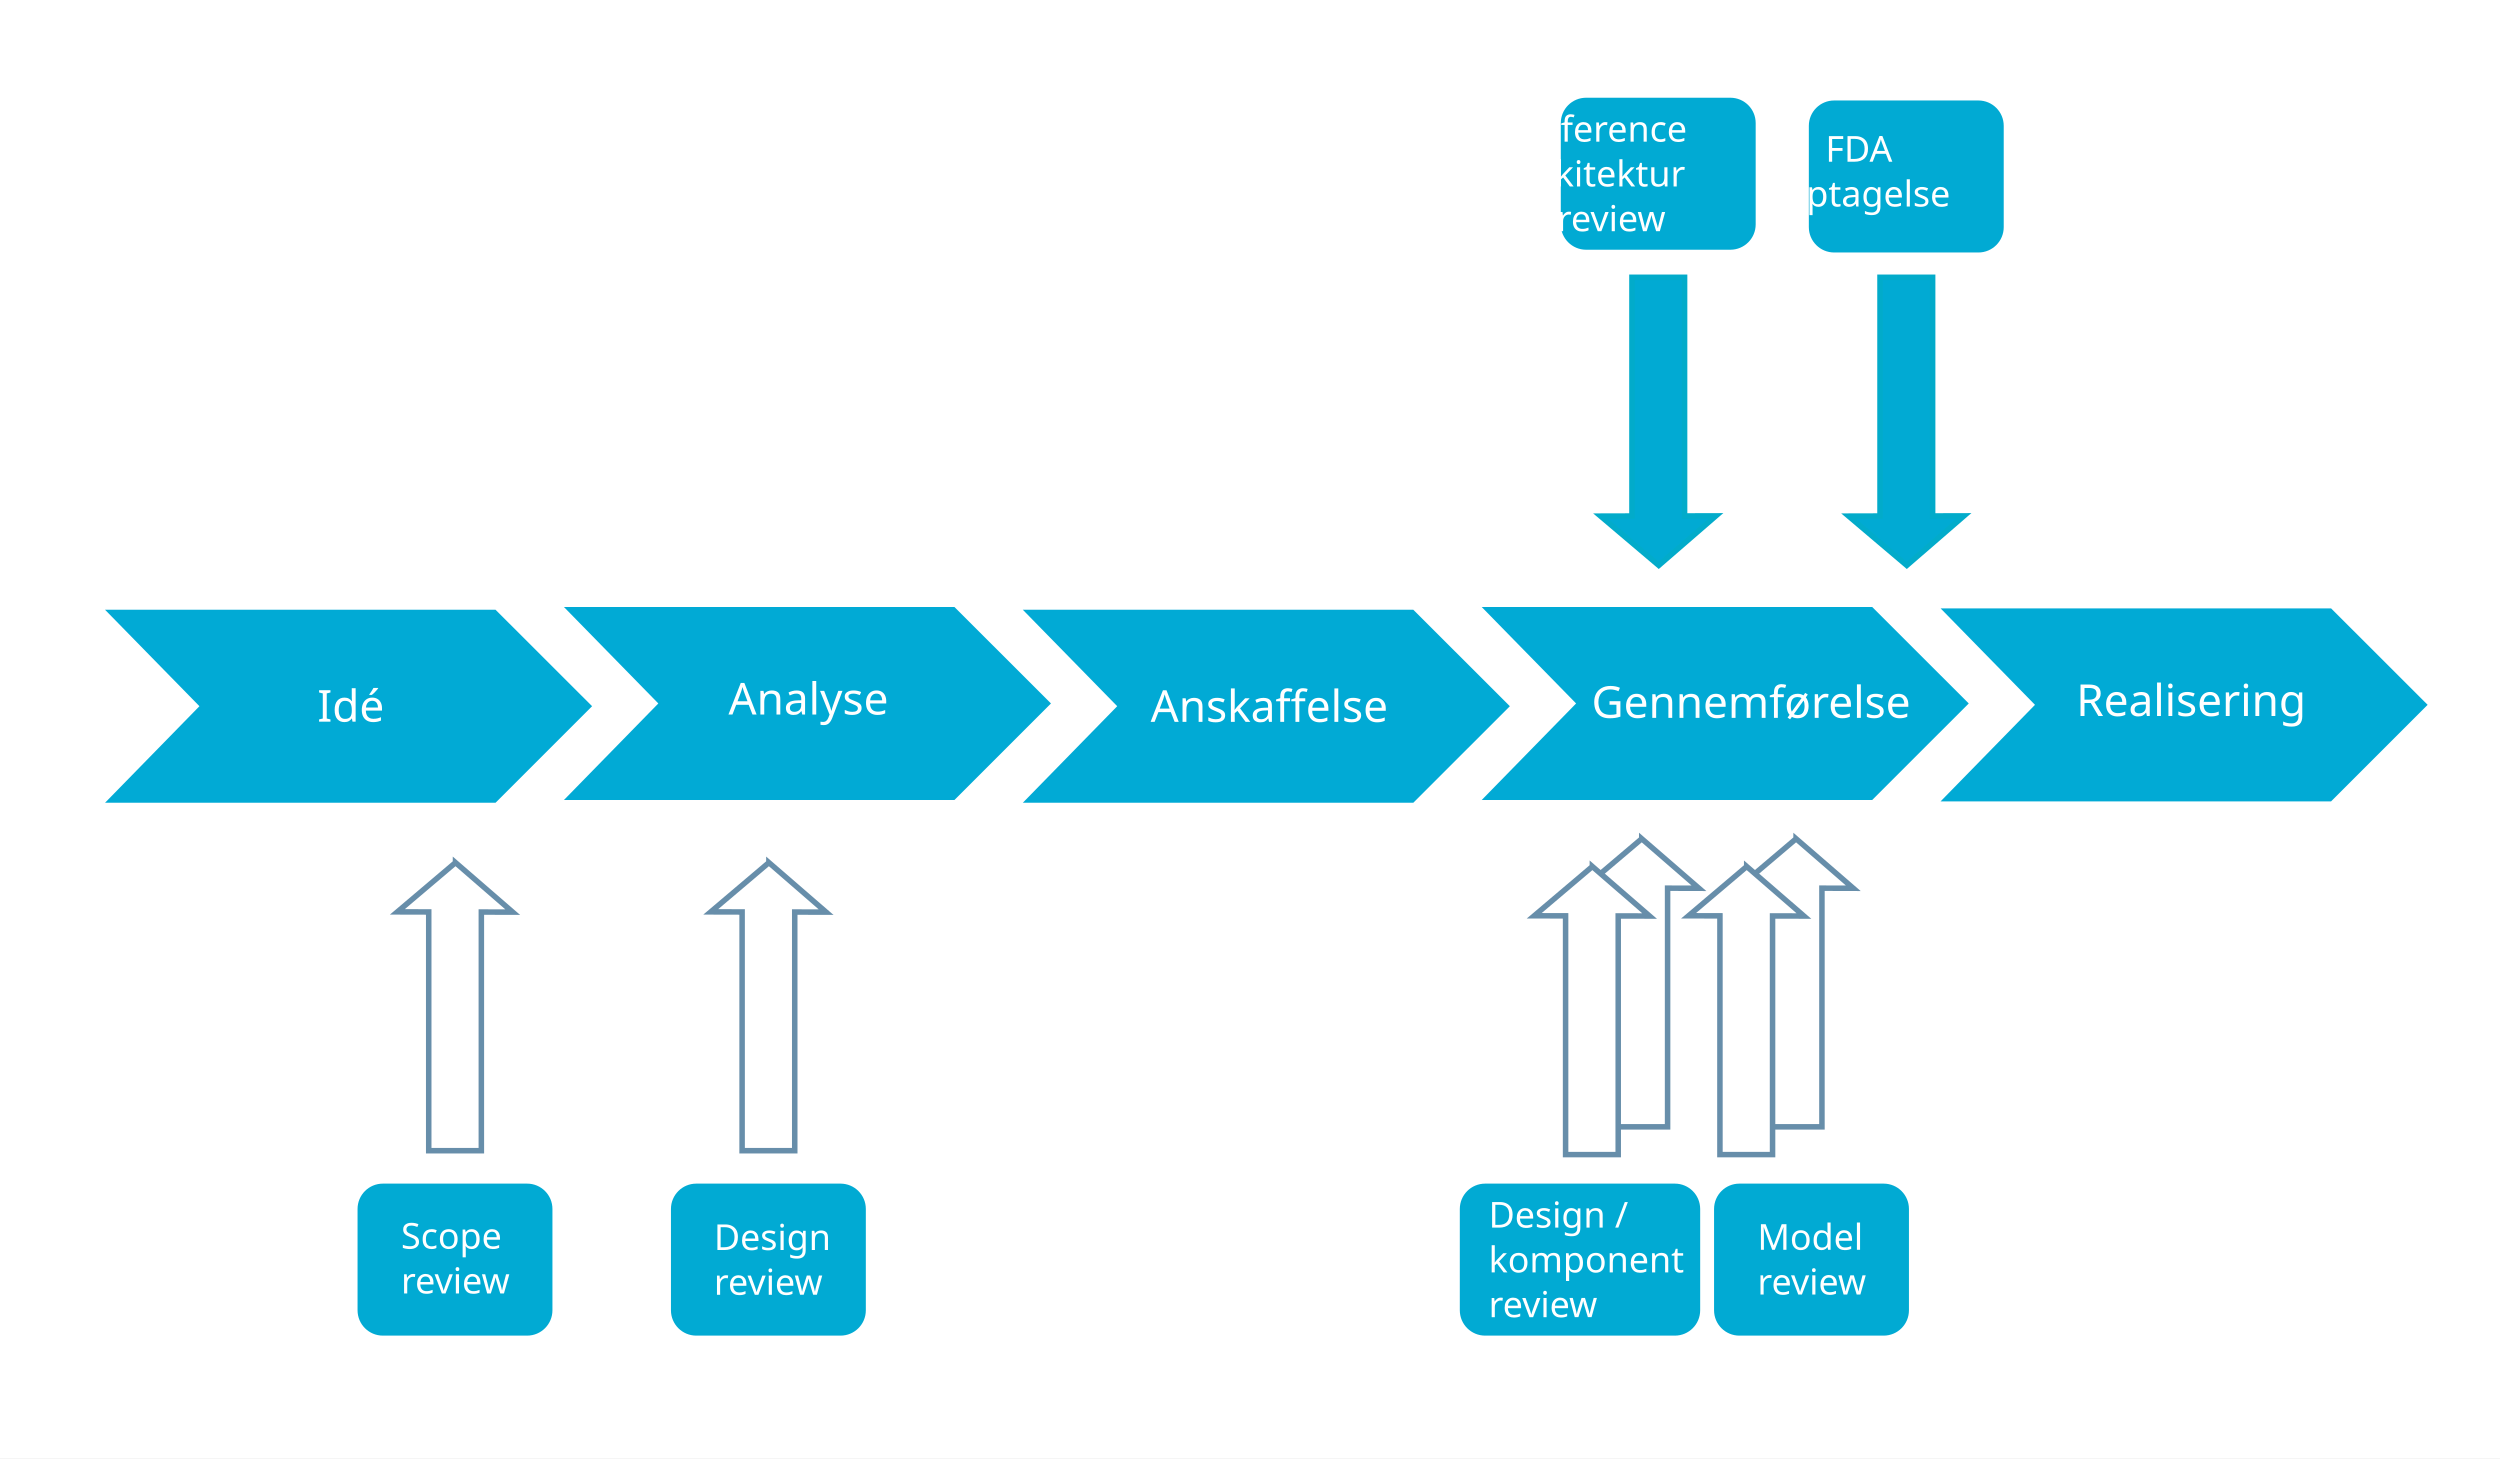
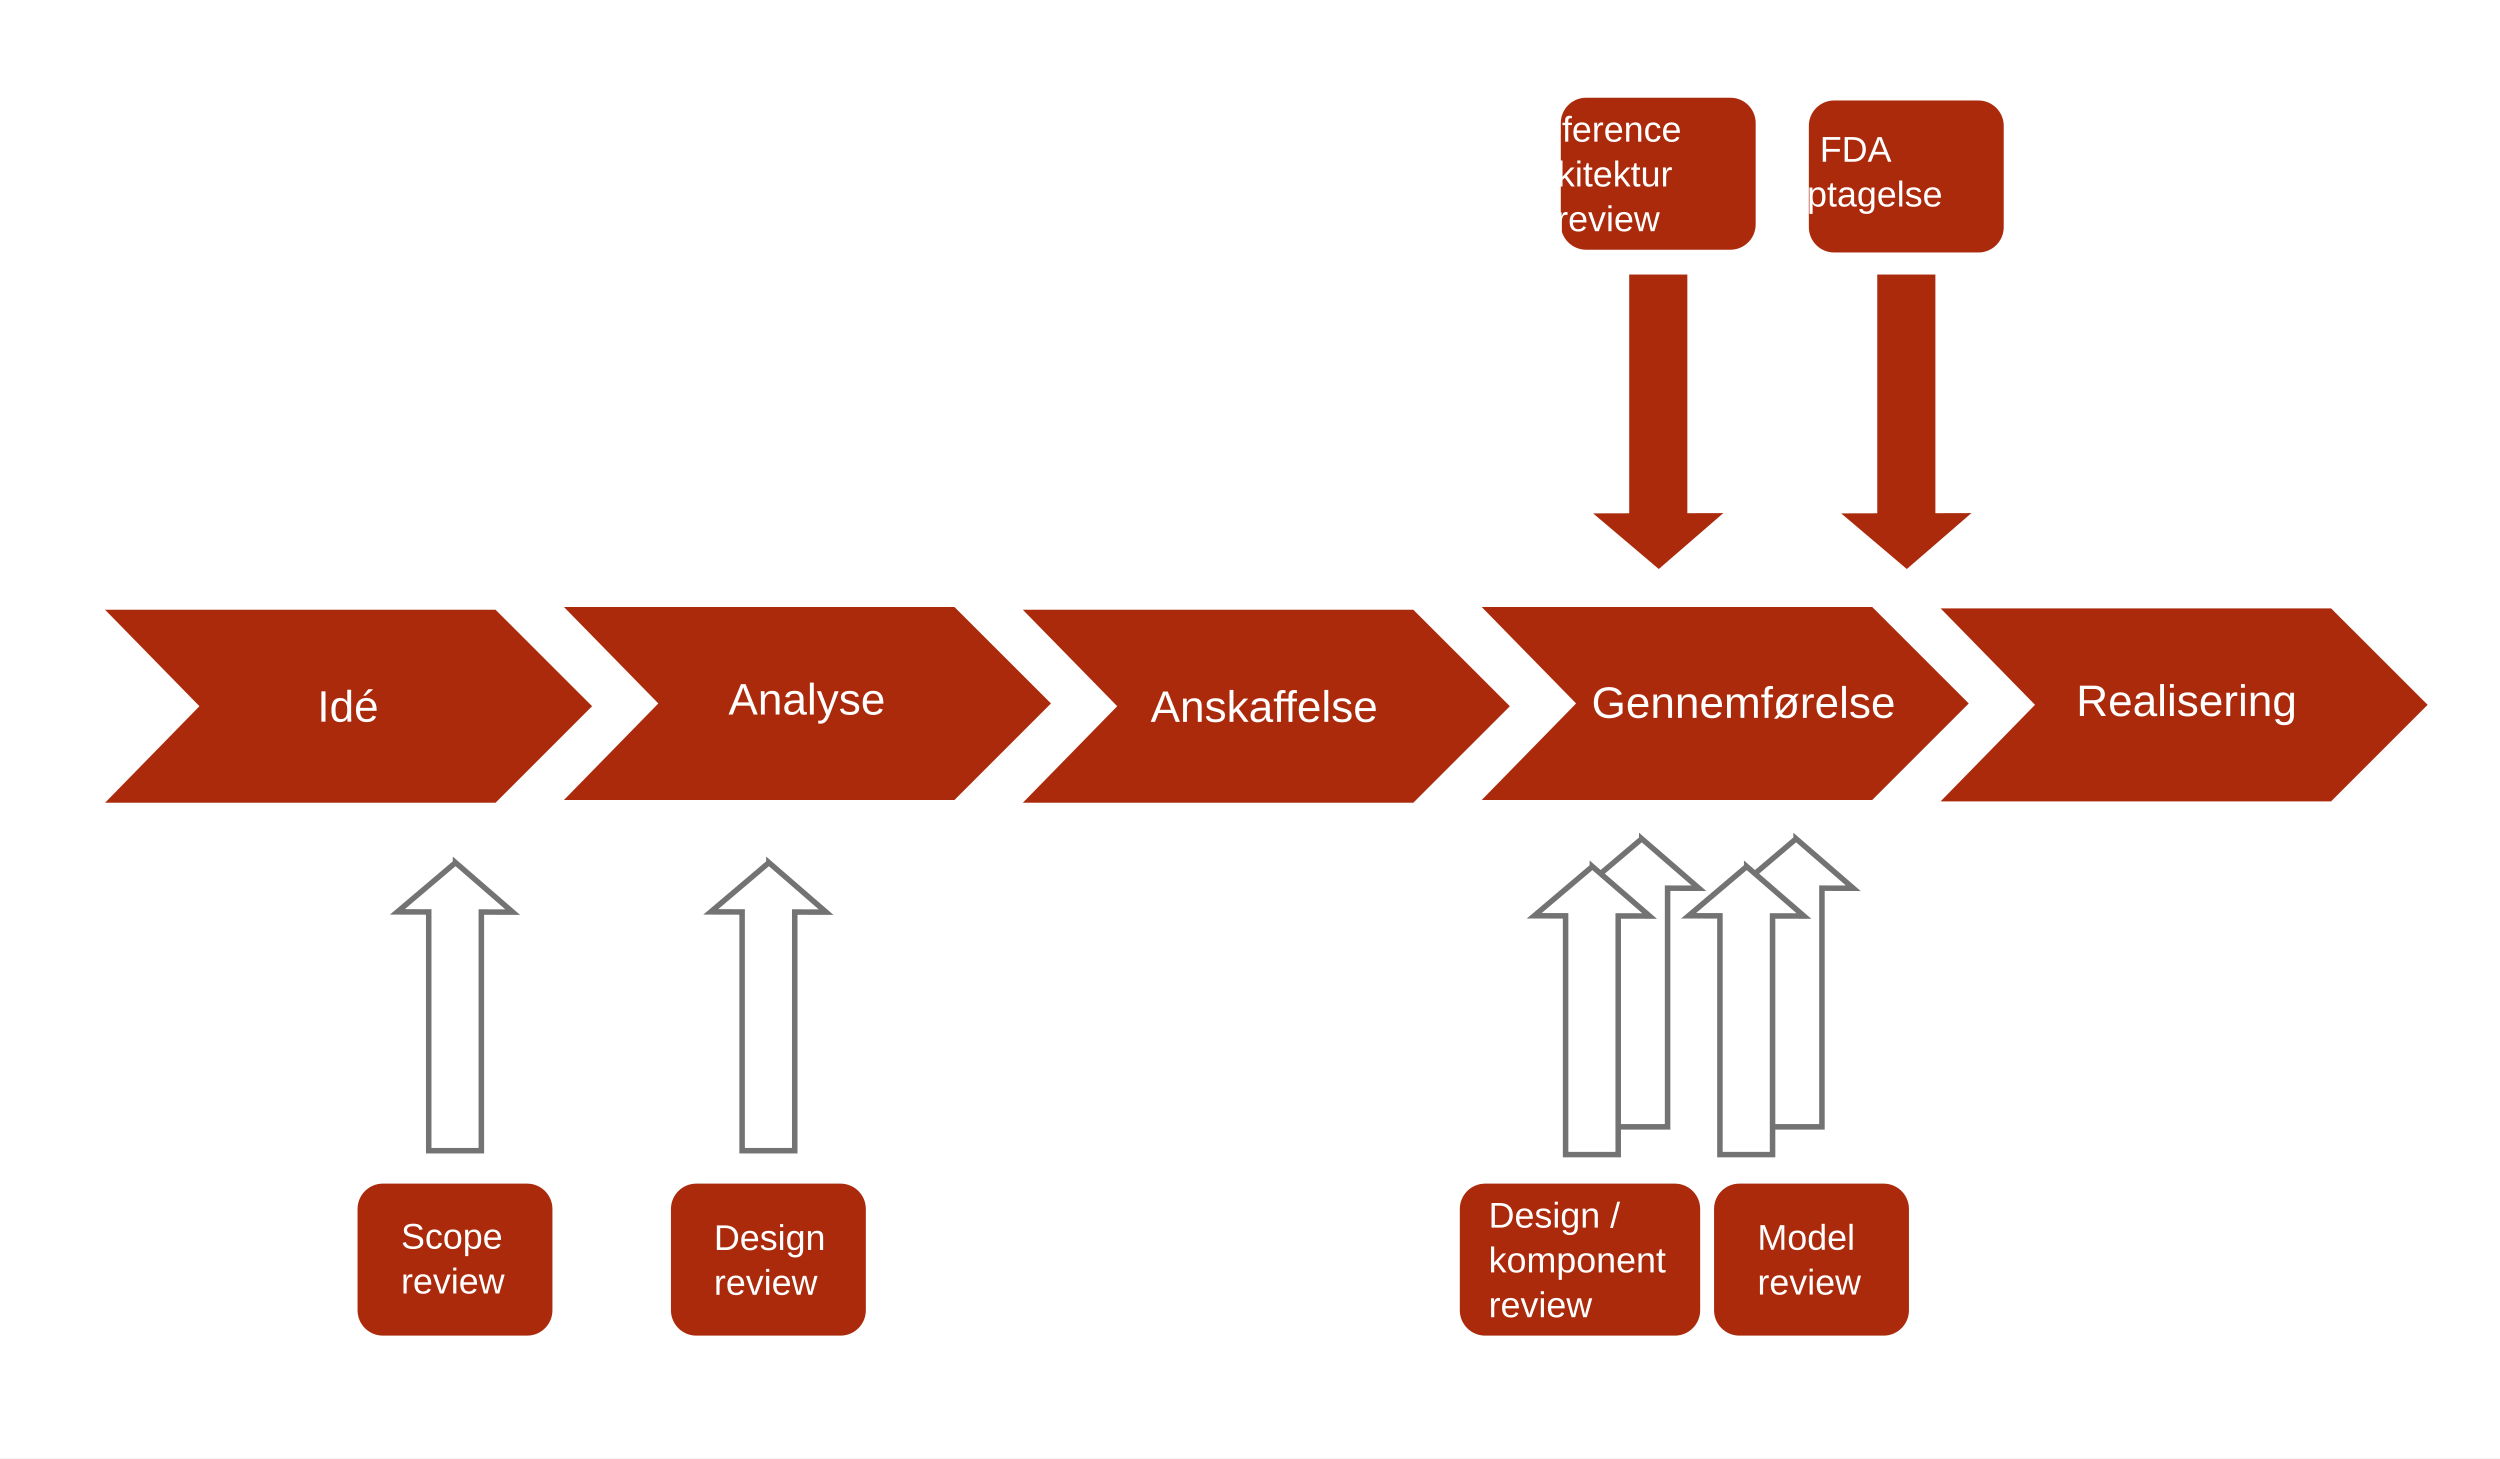
<svg xmlns="http://www.w3.org/2000/svg" width="240mm" height="140mm" id="svg5231" version="1.1">
-   <rect width="100%" height="100%" fill="white" />
+   <rect width="100%" height="100%" fill="#FFFFFF" />
  <defs id="defs5233">
    <marker orient="auto" refY="0" refX="0" id="Arrow2Mend" style="overflow:visible">
      <path id="path4637" style="fill-rule:evenodd;stroke-width:0.625;stroke-linejoin:round" d="M 8.719,4.034 -2.207,0.016 8.719,-4.002 c -1.745,2.372 -1.735,5.617 -6e-7,8.035 z" transform="scale(-0.6,-0.6)" />
    </marker>
  </defs>
  <g id="layer1">
-     <path style="fill:#01aad5;fill-opacity:1;stroke:none" d="m 38.111,221.238 34.25,35 -34.25,35.031 141.687,0 35.031,-35.031 -35.031,-35 -141.687,0 z" id="path5514" />
-     <path id="path5523" d="m 204.611,220.238 34.25,35 -34.25,35.031 141.687,0 35.031,-35.031 -35.031,-35 -141.687,0 z" style="fill:#01aad5;fill-opacity:1;stroke:none" />
-     <path style="fill:#01aad5;fill-opacity:1;stroke:none" d="m 371.111,221.238 34.25,35 -34.25,35.031 141.687,0 35.031,-35.031 -35.031,-35 -141.687,0 z" id="path5525" />
-     <path id="path5527" d="m 537.611,220.238 34.25,35 -34.25,35.031 141.687,0 35.031,-35.031 -35.031,-35 -141.687,0 z" style="fill:#01aad5;fill-opacity:1;stroke:none" />
-     <path style="fill:#01aad5;fill-opacity:1;stroke:none" d="m 704.111,220.738 34.25,35 -34.25,35.031 141.687,0 35.031,-35.031 -35.031,-35 -141.687,0 z" id="path5529" />
-     <text xml:space="preserve" style="line-height:0%;font-family:'Paralucent Medium';-inkscape-font-specification:Sans;letter-spacing:0px;word-spacing:0px;fill:#ffffff;stroke:none" x="115.133" y="261.853" id="text5531">
-       <tspan id="tspan5533" x="115.133" y="261.853" style="font-style:normal;font-variant:normal;font-weight:500;font-stretch:normal;font-size:16px;line-height:1.25;font-family:Paralucent;-inkscape-font-specification:'Paralucent Medium'">Idé</tspan>
+     <path style="fill:#AB2A0C;fill-opacity:1;stroke:none" d="m 38.111,221.238 34.25,35 -34.25,35.031 141.687,0 35.031,-35.031 -35.031,-35 -141.687,0 z" id="path5514" />
+     <path id="path5523" d="m 204.611,220.238 34.25,35 -34.25,35.031 141.687,0 35.031,-35.031 -35.031,-35 -141.687,0 z" style="fill:#AB2A0C;fill-opacity:1;stroke:none" />
+     <path style="fill:#AB2A0C;fill-opacity:1;stroke:none" d="m 371.111,221.238 34.25,35 -34.25,35.031 141.687,0 35.031,-35.031 -35.031,-35 -141.687,0 z" id="path5525" />
+     <path id="path5527" d="m 537.611,220.238 34.25,35 -34.25,35.031 141.687,0 35.031,-35.031 -35.031,-35 -141.687,0 z" style="fill:#AB2A0C;fill-opacity:1;stroke:none" />
+     <path style="fill:#AB2A0C;fill-opacity:1;stroke:none" d="m 704.111,220.738 34.25,35 -34.25,35.031 141.687,0 35.031,-35.031 -35.031,-35 -141.687,0 z" id="path5529" />
+     <text xml:space="preserve" style="line-height:0%;font-family:Arial, Helvetica, sans-serif;-inkscape-font-specification:Sans;letter-spacing:0px;word-spacing:0px;fill:#FFFFFF;stroke:none" x="115.133" y="261.853" id="text5531">
+       <tspan id="tspan5533" x="115.133" y="261.853" style="font-style:normal;font-variant:normal;font-weight:500;font-stretch:normal;font-size:16px;line-height:1.25;font-family:Arial, Helvetica, sans-serif;-inkscape-font-specification:'Paralucent Medium'">Idé</tspan>
    </text>
-     <text id="text5535" y="259.253" x="264.31" style="line-height:0%;font-family:'Paralucent Medium';-inkscape-font-specification:Sans;letter-spacing:0px;word-spacing:0px;fill:#ffffff;stroke:none" xml:space="preserve">
-       <tspan y="259.253" x="264.31" id="tspan5537" style="font-style:normal;font-variant:normal;font-weight:500;font-stretch:normal;font-size:16px;line-height:1.25;font-family:Paralucent;-inkscape-font-specification:'Paralucent Medium'">Analyse</tspan>
+     <text id="text5535" y="259.253" x="264.31" style="line-height:0%;font-family:Arial, Helvetica, sans-serif;-inkscape-font-specification:Sans;letter-spacing:0px;word-spacing:0px;fill:#FFFFFF;stroke:none" xml:space="preserve">
+       <tspan y="259.253" x="264.31" id="tspan5537" style="font-style:normal;font-variant:normal;font-weight:500;font-stretch:normal;font-size:16px;line-height:1.25;font-family:Arial, Helvetica, sans-serif;-inkscape-font-specification:'Paralucent Medium'">Analyse</tspan>
    </text>
-     <text xml:space="preserve" style="line-height:0%;font-family:'Paralucent Medium';-inkscape-font-specification:Sans;letter-spacing:0px;word-spacing:0px;fill:#ffffff;stroke:none" x="417.481" y="261.928" id="text5539">
-       <tspan id="tspan5541" x="417.481" y="261.928" style="font-style:normal;font-variant:normal;font-weight:500;font-stretch:normal;font-size:16px;line-height:1.25;font-family:Paralucent;-inkscape-font-specification:'Paralucent Medium'">Anskaffelse</tspan>
+     <text xml:space="preserve" style="line-height:0%;font-family:Arial, Helvetica, sans-serif;-inkscape-font-specification:Sans;letter-spacing:0px;word-spacing:0px;fill:#FFFFFF;stroke:none" x="417.481" y="261.928" id="text5539">
+       <tspan id="tspan5541" x="417.481" y="261.928" style="font-style:normal;font-variant:normal;font-weight:500;font-stretch:normal;font-size:16px;line-height:1.25;font-family:Arial, Helvetica, sans-serif;-inkscape-font-specification:'Paralucent Medium'">Anskaffelse</tspan>
    </text>
-     <text id="text5543" y="260.459" x="577.472" style="line-height:0%;font-family:'Paralucent Medium';-inkscape-font-specification:Sans;letter-spacing:0px;word-spacing:0px;fill:#ffffff;stroke:none" xml:space="preserve">
-       <tspan y="260.459" x="577.472" id="tspan5545" style="font-style:normal;font-variant:normal;font-weight:500;font-stretch:normal;font-size:16px;line-height:1.25;font-family:Paralucent;-inkscape-font-specification:'Paralucent Medium'">Gennemførelse</tspan>
+     <text id="text5543" y="260.459" x="577.472" style="line-height:0%;font-family:Arial, Helvetica, sans-serif;-inkscape-font-specification:Sans;letter-spacing:0px;word-spacing:0px;fill:#FFFFFF;stroke:none" xml:space="preserve">
+       <tspan y="260.459" x="577.472" id="tspan5545" style="font-style:normal;font-variant:normal;font-weight:500;font-stretch:normal;font-size:16px;line-height:1.25;font-family:Arial, Helvetica, sans-serif;-inkscape-font-specification:'Paralucent Medium'">Gennemførelse</tspan>
    </text>
-     <text xml:space="preserve" style="line-height:0%;font-family:'Paralucent Medium';-inkscape-font-specification:Sans;letter-spacing:0px;word-spacing:0px;fill:#ffffff;stroke:none" x="753.34" y="259.8" id="text5547">
-       <tspan style="font-style:normal;font-variant:normal;font-weight:500;font-stretch:normal;font-size:16px;line-height:1.25;font-family:Paralucent;-inkscape-font-specification:'Paralucent Medium'" id="tspan5549" x="753.34" y="259.8">Realisering</tspan>
+     <text xml:space="preserve" style="line-height:0%;font-family:Arial, Helvetica, sans-serif;-inkscape-font-specification:Sans;letter-spacing:0px;word-spacing:0px;fill:#FFFFFF;stroke:none" x="753.34" y="259.8" id="text5547">
+       <tspan style="font-style:normal;font-variant:normal;font-weight:500;font-stretch:normal;font-size:16px;line-height:1.25;font-family:Arial, Helvetica, sans-serif;-inkscape-font-specification:'Paralucent Medium'" id="tspan5549" x="753.34" y="259.8">Realisering</tspan>
    </text>
-     <path style="fill:#ffffff;stroke:#678eaa;stroke-width:2;stroke-linecap:square;stroke-linejoin:miter;stroke-miterlimit:4;stroke-opacity:1;stroke-dasharray:none;stroke-dashoffset:0" d="m 595.685,304.325 -21.094,17.875 11.375,0.031 0,86.625 19.094,0 0,-86.594 11.375,0.031 -20.75,-17.969 z" id="path5551" />
-     <path id="path5553" d="m 577.769,314.397 -21.094,17.875 11.375,0.031 0,86.625 19.094,0 0,-86.594 11.375,0.031 -20.75,-17.969 z" style="fill:#ffffff;stroke:#678eaa;stroke-width:2;stroke-linecap:square;stroke-linejoin:miter;stroke-miterlimit:4;stroke-opacity:1;stroke-dasharray:none;stroke-dashoffset:0" />
-     <path id="path5555" d="m 651.685,304.325 -21.094,17.875 11.375,0.031 0,86.625 19.094,0 0,-86.594 11.375,0.031 -20.75,-17.969 z" style="fill:#ffffff;stroke:#678eaa;stroke-width:2;stroke-linecap:square;stroke-linejoin:miter;stroke-miterlimit:4;stroke-opacity:1;stroke-dasharray:none;stroke-dashoffset:0" />
-     <path style="fill:#ffffff;stroke:#678eaa;stroke-width:2;stroke-linecap:square;stroke-linejoin:miter;stroke-miterlimit:4;stroke-opacity:1;stroke-dasharray:none;stroke-dashoffset:0" d="m 633.769,314.397 -21.094,17.875 11.375,0.031 0,86.625 19.094,0 0,-86.594 11.375,0.031 -20.75,-17.969 z" id="path5557" />
-     <path id="path5559" d="m 165.274,312.982 -21.094,17.875 11.375,0.031 0,86.625 19.094,0 0,-86.594 11.375,0.031 -20.75,-17.969 z" style="fill:#ffffff;stroke:#678eaa;stroke-width:2;stroke-linecap:square;stroke-linejoin:miter;stroke-miterlimit:4;stroke-opacity:1;stroke-dasharray:none;stroke-dashoffset:0" />
-     <path style="fill:#ffffff;stroke:#678eaa;stroke-width:2;stroke-linecap:square;stroke-linejoin:miter;stroke-miterlimit:4;stroke-opacity:1;stroke-dasharray:none;stroke-dashoffset:0" d="m 278.984,312.982 -21.094,17.875 11.375,0.031 0,86.625 19.094,0 0,-86.594 11.375,0.031 -20.75,-17.969 z" id="path5561" />
-     <path id="path5565" d="m 601.85,205.143 -21.094,-17.875 11.375,-0.031 0,-86.625 19.094,0 0,86.594 11.375,-0.031 -20.75,17.969 z" style="fill:#01aad3;fill-opacity:1;stroke:#02abca;stroke-width:2;stroke-linecap:square;stroke-linejoin:miter;stroke-miterlimit:4;stroke-opacity:1;stroke-dasharray:none;stroke-dashoffset:0" />
-     <path style="fill:#01aad3;fill-opacity:1;stroke:#02abca;stroke-width:2;stroke-linecap:square;stroke-linejoin:miter;stroke-miterlimit:4;stroke-opacity:1;stroke-dasharray:none;stroke-dashoffset:0" d="m 691.85,205.143 -21.094,-17.875 11.375,-0.031 0,-86.625 19.094,0 0,86.594 11.375,-0.031 -20.75,17.969 z" id="path5567" />
+     <path style="fill:#FFFFFF;stroke:#737373;stroke-width:2;stroke-linecap:square;stroke-linejoin:miter;stroke-miterlimit:4;stroke-opacity:1;stroke-dasharray:none;stroke-dashoffset:0" d="m 595.685,304.325 -21.094,17.875 11.375,0.031 0,86.625 19.094,0 0,-86.594 11.375,0.031 -20.75,-17.969 z" id="path5551" />
+     <path id="path5553" d="m 577.769,314.397 -21.094,17.875 11.375,0.031 0,86.625 19.094,0 0,-86.594 11.375,0.031 -20.75,-17.969 z" style="fill:#FFFFFF;stroke:#737373;stroke-width:2;stroke-linecap:square;stroke-linejoin:miter;stroke-miterlimit:4;stroke-opacity:1;stroke-dasharray:none;stroke-dashoffset:0" />
+     <path id="path5555" d="m 651.685,304.325 -21.094,17.875 11.375,0.031 0,86.625 19.094,0 0,-86.594 11.375,0.031 -20.75,-17.969 z" style="fill:#FFFFFF;stroke:#737373;stroke-width:2;stroke-linecap:square;stroke-linejoin:miter;stroke-miterlimit:4;stroke-opacity:1;stroke-dasharray:none;stroke-dashoffset:0" />
+     <path style="fill:#FFFFFF;stroke:#737373;stroke-width:2;stroke-linecap:square;stroke-linejoin:miter;stroke-miterlimit:4;stroke-opacity:1;stroke-dasharray:none;stroke-dashoffset:0" d="m 633.769,314.397 -21.094,17.875 11.375,0.031 0,86.625 19.094,0 0,-86.594 11.375,0.031 -20.75,-17.969 z" id="path5557" />
+     <path id="path5559" d="m 165.274,312.982 -21.094,17.875 11.375,0.031 0,86.625 19.094,0 0,-86.594 11.375,0.031 -20.75,-17.969 z" style="fill:#FFFFFF;stroke:#737373;stroke-width:2;stroke-linecap:square;stroke-linejoin:miter;stroke-miterlimit:4;stroke-opacity:1;stroke-dasharray:none;stroke-dashoffset:0" />
+     <path style="fill:#FFFFFF;stroke:#737373;stroke-width:2;stroke-linecap:square;stroke-linejoin:miter;stroke-miterlimit:4;stroke-opacity:1;stroke-dasharray:none;stroke-dashoffset:0" d="m 278.984,312.982 -21.094,17.875 11.375,0.031 0,86.625 19.094,0 0,-86.594 11.375,0.031 -20.75,-17.969 z" id="path5561" />
+     <path id="path5565" d="m 601.85,205.143 -21.094,-17.875 11.375,-0.031 0,-86.625 19.094,0 0,86.594 11.375,-0.031 -20.75,17.969 z" style="fill:#AB2A0C;fill-opacity:1;stroke:#AB2A0C;stroke-width:2;stroke-linecap:square;stroke-linejoin:miter;stroke-miterlimit:4;stroke-opacity:1;stroke-dasharray:none;stroke-dashoffset:0" />
+     <path style="fill:#AB2A0C;fill-opacity:1;stroke:#AB2A0C;stroke-width:2;stroke-linecap:square;stroke-linejoin:miter;stroke-miterlimit:4;stroke-opacity:1;stroke-dasharray:none;stroke-dashoffset:0" d="m 691.85,205.143 -21.094,-17.875 11.375,-0.031 0,-86.625 19.094,0 0,86.594 11.375,-0.031 -20.75,17.969 z" id="path5567" />
    <g id="g5579" transform="translate(-1079.42,-103.9187)">
-       <rect ry="9.192" y="533.377" x="1209.153" height="55.154" width="70.711" id="rect5569" style="fill:#01aad3;fill-opacity:1;stroke:none" />
-       <text id="text5573" y="556.99" x="1224.924" style="line-height:0%;font-family:'Paralucent Medium';-inkscape-font-specification:Sans;letter-spacing:0px;word-spacing:0px;fill:none;stroke:#000000;stroke-width:1px;stroke-linecap:butt;stroke-linejoin:miter;stroke-opacity:1" xml:space="preserve">
-         <tspan style="font-style:normal;font-variant:normal;font-weight:500;font-stretch:normal;font-size:13px;line-height:1.25;font-family:Paralucent;-inkscape-font-specification:'Paralucent Medium';fill:#ffffff;stroke:none" y="556.99" x="1224.924" id="tspan5575">Scope</tspan>
-         <tspan style="font-style:normal;font-variant:normal;font-weight:500;font-stretch:normal;font-size:13px;line-height:1.25;font-family:Paralucent;-inkscape-font-specification:'Paralucent Medium';fill:#ffffff;stroke:none" id="tspan5577" y="573.24" x="1224.924">review</tspan>
+       <rect ry="9.192" y="533.377" x="1209.153" height="55.154" width="70.711" id="rect5569" style="fill:#AB2A0C;fill-opacity:1;stroke:none" />
+       <text id="text5573" y="556.99" x="1224.924" style="line-height:0%;font-family:Arial, Helvetica, sans-serif;-inkscape-font-specification:Sans;letter-spacing:0px;word-spacing:0px;fill:none;stroke:#212121;stroke-width:1px;stroke-linecap:butt;stroke-linejoin:miter;stroke-opacity:1" xml:space="preserve">
+         <tspan style="font-style:normal;font-variant:normal;font-weight:500;font-stretch:normal;font-size:13px;line-height:1.25;font-family:Arial, Helvetica, sans-serif;-inkscape-font-specification:'Paralucent Medium';fill:#FFFFFF;stroke:none" y="556.99" x="1224.924" id="tspan5575">Scope</tspan>
+         <tspan style="font-style:normal;font-variant:normal;font-weight:500;font-stretch:normal;font-size:13px;line-height:1.25;font-family:Arial, Helvetica, sans-serif;-inkscape-font-specification:'Paralucent Medium';fill:#FFFFFF;stroke:none" id="tspan5577" y="573.24" x="1224.924">review</tspan>
      </text>
    </g>
    <g id="g5585" transform="translate(-965.7094,-103.9187)">
      <g id="g1">
-         <rect style="fill:#01aad3;fill-opacity:1;stroke:none" id="rect5587" width="70.711" height="55.154" x="1209.153" y="533.377" ry="9.192" />
-         <text xml:space="preserve" style="line-height:0%;font-family:'Paralucent Medium';-inkscape-font-specification:Sans;letter-spacing:0px;word-spacing:0px;fill:none;stroke:#000000;stroke-width:1px;stroke-linecap:butt;stroke-linejoin:miter;stroke-opacity:1" x="1224.747" y="557.469" id="text5589">
-           <tspan id="tspan5591" x="1224.747" y="557.469" style="font-style:normal;font-variant:normal;font-weight:500;font-stretch:normal;font-size:13px;line-height:1.25;font-family:Paralucent;-inkscape-font-specification:'Paralucent Medium';fill:#ffffff;stroke:none">Design</tspan>
-           <tspan x="1224.747" y="573.719" id="tspan5593" style="font-style:normal;font-variant:normal;font-weight:500;font-stretch:normal;font-size:13px;line-height:1.25;font-family:Paralucent;-inkscape-font-specification:'Paralucent Medium';fill:#ffffff;stroke:none">review</tspan>
+         <rect style="fill:#AB2A0C;fill-opacity:1;stroke:none" id="rect5587" width="70.711" height="55.154" x="1209.153" y="533.377" ry="9.192" />
+         <text xml:space="preserve" style="line-height:0%;font-family:Arial, Helvetica, sans-serif;-inkscape-font-specification:Sans;letter-spacing:0px;word-spacing:0px;fill:none;stroke:#212121;stroke-width:1px;stroke-linecap:butt;stroke-linejoin:miter;stroke-opacity:1" x="1224.747" y="557.469" id="text5589">
+           <tspan id="tspan5591" x="1224.747" y="557.469" style="font-style:normal;font-variant:normal;font-weight:500;font-stretch:normal;font-size:13px;line-height:1.25;font-family:Arial, Helvetica, sans-serif;-inkscape-font-specification:'Paralucent Medium';fill:#FFFFFF;stroke:none">Design</tspan>
+           <tspan x="1224.747" y="573.719" id="tspan5593" style="font-style:normal;font-variant:normal;font-weight:500;font-stretch:normal;font-size:13px;line-height:1.25;font-family:Arial, Helvetica, sans-serif;-inkscape-font-specification:'Paralucent Medium';fill:#FFFFFF;stroke:none">review</tspan>
        </text>
      </g>
    </g>
    <g id="g5607" transform="translate(-587.2324,-103.9187)">
-       <rect style="fill:#01aad3;fill-opacity:1;stroke:none" id="rect5609" width="70.711" height="55.154" x="1209.153" y="533.377" ry="9.192" />
-       <text xml:space="preserve" style="line-height:0%;font-family:'Paralucent Medium';-inkscape-font-specification:Sans;letter-spacing:0px;word-spacing:0px;fill:none;stroke:#000000;stroke-width:1px;stroke-linecap:butt;stroke-linejoin:miter;stroke-opacity:1" x="1224.891" y="557.379" id="text5611">
-         <tspan id="tspan5613" x="1224.891" y="557.379" style="font-style:normal;font-variant:normal;font-weight:500;font-stretch:normal;font-size:13px;line-height:1.25;font-family:Paralucent;-inkscape-font-specification:'Paralucent Medium';fill:#ffffff;stroke:none">Model</tspan>
-         <tspan x="1224.891" y="573.629" id="tspan5615" style="font-style:normal;font-variant:normal;font-weight:500;font-stretch:normal;font-size:13px;line-height:1.25;font-family:Paralucent;-inkscape-font-specification:'Paralucent Medium';fill:#ffffff;stroke:none">review</tspan>
+       <rect style="fill:#AB2A0C;fill-opacity:1;stroke:none" id="rect5609" width="70.711" height="55.154" x="1209.153" y="533.377" ry="9.192" />
+       <text xml:space="preserve" style="line-height:0%;font-family:Arial, Helvetica, sans-serif;-inkscape-font-specification:Sans;letter-spacing:0px;word-spacing:0px;fill:none;stroke:#212121;stroke-width:1px;stroke-linecap:butt;stroke-linejoin:miter;stroke-opacity:1" x="1224.891" y="557.379" id="text5611">
+         <tspan id="tspan5613" x="1224.891" y="557.379" style="font-style:normal;font-variant:normal;font-weight:500;font-stretch:normal;font-size:13px;line-height:1.25;font-family:Arial, Helvetica, sans-serif;-inkscape-font-specification:'Paralucent Medium';fill:#FFFFFF;stroke:none">Model</tspan>
+         <tspan x="1224.891" y="573.629" id="tspan5615" style="font-style:normal;font-variant:normal;font-weight:500;font-stretch:normal;font-size:13px;line-height:1.25;font-family:Arial, Helvetica, sans-serif;-inkscape-font-specification:'Paralucent Medium';fill:#FFFFFF;stroke:none">review</tspan>
      </text>
    </g>
    <g id="g5617" transform="translate(-671.2324,-103.9187)">
-       <rect ry="9.192" y="533.377" x="1200.903" height="55.154" width="87.211" id="rect5619" style="fill:#01aad3;fill-opacity:1;stroke:none" />
-       <text id="text5621" y="549.344" x="1211.355" style="line-height:0%;font-family:'Paralucent Medium';-inkscape-font-specification:Sans;letter-spacing:0px;word-spacing:0px;fill:none;stroke:#000000;stroke-width:1px;stroke-linecap:butt;stroke-linejoin:miter;stroke-opacity:1" xml:space="preserve">
-         <tspan style="font-style:normal;font-variant:normal;font-weight:500;font-stretch:normal;font-size:13px;line-height:1.25;font-family:Paralucent;-inkscape-font-specification:'Paralucent Medium';fill:#ffffff;stroke:none" id="tspan5625" y="549.344" x="1211.355">Design /</tspan>
-         <tspan style="font-style:normal;font-variant:normal;font-weight:500;font-stretch:normal;font-size:13px;line-height:1.25;font-family:Paralucent;-inkscape-font-specification:'Paralucent Medium';fill:#ffffff;stroke:none" y="565.594" x="1211.355" id="tspan5629">komponent</tspan>
-         <tspan style="font-style:normal;font-variant:normal;font-weight:500;font-stretch:normal;font-size:13px;line-height:1.25;font-family:Paralucent;-inkscape-font-specification:'Paralucent Medium';fill:#ffffff;stroke:none" y="581.844" x="1211.355" id="tspan5631">review</tspan>
+       <rect ry="9.192" y="533.377" x="1200.903" height="55.154" width="87.211" id="rect5619" style="fill:#AB2A0C;fill-opacity:1;stroke:none" />
+       <text id="text5621" y="549.344" x="1211.355" style="line-height:0%;font-family:Arial, Helvetica, sans-serif;-inkscape-font-specification:Sans;letter-spacing:0px;word-spacing:0px;fill:none;stroke:#212121;stroke-width:1px;stroke-linecap:butt;stroke-linejoin:miter;stroke-opacity:1" xml:space="preserve">
+         <tspan style="font-style:normal;font-variant:normal;font-weight:500;font-stretch:normal;font-size:13px;line-height:1.25;font-family:Arial, Helvetica, sans-serif;-inkscape-font-specification:'Paralucent Medium';fill:#FFFFFF;stroke:none" id="tspan5625" y="549.344" x="1211.355">Design /</tspan>
+         <tspan style="font-style:normal;font-variant:normal;font-weight:500;font-stretch:normal;font-size:13px;line-height:1.25;font-family:Arial, Helvetica, sans-serif;-inkscape-font-specification:'Paralucent Medium';fill:#FFFFFF;stroke:none" y="565.594" x="1211.355" id="tspan5629">komponent</tspan>
+         <tspan style="font-style:normal;font-variant:normal;font-weight:500;font-stretch:normal;font-size:13px;line-height:1.25;font-family:Arial, Helvetica, sans-serif;-inkscape-font-specification:'Paralucent Medium';fill:#FFFFFF;stroke:none" y="581.844" x="1211.355" id="tspan5631">review</tspan>
      </text>
    </g>
    <g transform="translate(-642.2324,-497.9187)" id="g5931">
      <g id="g5943" transform="translate(-0.5971269,0)">
        <g id="g2" transform="translate(-0.013588)">
-           <rect style="fill:#01aad3;fill-opacity:1;stroke:none" id="rect5933" width="70.711" height="55.154" x="1209.153" y="533.377" ry="9.192" />
-           <text xml:space="preserve" style="line-height:0%;font-family:'Paralucent Medium';-inkscape-font-specification:Sans;text-align:center;letter-spacing:0px;word-spacing:0px;text-anchor:middle;fill:none;stroke:#000000;stroke-width:1px;stroke-linecap:butt;stroke-linejoin:miter;stroke-opacity:1" x="1244.61" y="549.317" id="text5935">
-             <tspan id="tspan5937" x="1244.61" y="549.317" style="font-style:normal;font-variant:normal;font-weight:500;font-stretch:normal;font-size:13px;line-height:1.25;font-family:Paralucent;-inkscape-font-specification:'Paralucent Medium';text-align:center;text-anchor:middle;fill:#ffffff;stroke:none">Reference</tspan>
-             <tspan id="tspan5941" x="1244.61" y="565.567" style="font-style:normal;font-variant:normal;font-weight:500;font-stretch:normal;font-size:13px;line-height:1.25;font-family:Paralucent;-inkscape-font-specification:'Paralucent Medium';text-align:center;text-anchor:middle;fill:#ffffff;stroke:none">arkitektur</tspan>
-             <tspan x="1244.61" y="581.817" id="tspan5939" style="font-style:normal;font-variant:normal;font-weight:500;font-stretch:normal;font-size:13px;line-height:1.25;font-family:Paralucent;-inkscape-font-specification:'Paralucent Medium';text-align:center;text-anchor:middle;fill:#ffffff;stroke:none">review</tspan>
+           <rect style="fill:#AB2A0C;fill-opacity:1;stroke:none" id="rect5933" width="70.711" height="55.154" x="1209.153" y="533.377" ry="9.192" />
+           <text xml:space="preserve" style="line-height:0%;font-family:Arial, Helvetica, sans-serif;-inkscape-font-specification:Sans;text-align:center;letter-spacing:0px;word-spacing:0px;text-anchor:middle;fill:none;stroke:#212121;stroke-width:1px;stroke-linecap:butt;stroke-linejoin:miter;stroke-opacity:1" x="1244.61" y="549.317" id="text5935">
+             <tspan id="tspan5937" x="1244.61" y="549.317" style="font-style:normal;font-variant:normal;font-weight:500;font-stretch:normal;font-size:13px;line-height:1.25;font-family:Arial, Helvetica, sans-serif;-inkscape-font-specification:'Paralucent Medium';text-align:center;text-anchor:middle;fill:#FFFFFF;stroke:none">Reference</tspan>
+             <tspan id="tspan5941" x="1244.61" y="565.567" style="font-style:normal;font-variant:normal;font-weight:500;font-stretch:normal;font-size:13px;line-height:1.25;font-family:Arial, Helvetica, sans-serif;-inkscape-font-specification:'Paralucent Medium';text-align:center;text-anchor:middle;fill:#FFFFFF;stroke:none">arkitektur</tspan>
+             <tspan x="1244.61" y="581.817" id="tspan5939" style="font-style:normal;font-variant:normal;font-weight:500;font-stretch:normal;font-size:13px;line-height:1.25;font-family:Arial, Helvetica, sans-serif;-inkscape-font-specification:'Paralucent Medium';text-align:center;text-anchor:middle;fill:#FFFFFF;stroke:none">review</tspan>
          </text>
        </g>
      </g>
      <g id="g5950" transform="translate(89.38929,1)">
-         <rect ry="9.192" y="533.377" x="1209.153" height="55.154" width="70.711" id="rect5952" style="fill:#01aad3;fill-opacity:1;stroke:none" />
-         <text id="text5954" y="555.591" x="1244.474" style="line-height:0%;font-family:'Paralucent Medium';-inkscape-font-specification:Sans;text-align:center;letter-spacing:0px;word-spacing:0px;text-anchor:middle;fill:none;stroke:#000000;stroke-width:1px;stroke-linecap:butt;stroke-linejoin:miter;stroke-opacity:1" xml:space="preserve">
-           <tspan style="font-style:normal;font-variant:normal;font-weight:500;font-stretch:normal;font-size:13px;line-height:1.25;font-family:Paralucent;-inkscape-font-specification:'Paralucent Medium';text-align:center;text-anchor:middle;fill:#ffffff;stroke:none" id="tspan5960" y="555.591" x="1244.474">FDA</tspan>
-           <tspan style="font-style:normal;font-variant:normal;font-weight:500;font-stretch:normal;font-size:13px;line-height:1.25;font-family:Paralucent;-inkscape-font-specification:'Paralucent Medium';text-align:center;text-anchor:middle;fill:#ffffff;stroke:none" y="571.841" x="1244.474" id="tspan5967">optagelse</tspan>
+         <rect ry="9.192" y="533.377" x="1209.153" height="55.154" width="70.711" id="rect5952" style="fill:#AB2A0C;fill-opacity:1;stroke:none" />
+         <text id="text5954" y="555.591" x="1244.474" style="line-height:0%;font-family:Arial, Helvetica, sans-serif;-inkscape-font-specification:Sans;text-align:center;letter-spacing:0px;word-spacing:0px;text-anchor:middle;fill:none;stroke:#212121;stroke-width:1px;stroke-linecap:butt;stroke-linejoin:miter;stroke-opacity:1" xml:space="preserve">
+           <tspan style="font-style:normal;font-variant:normal;font-weight:500;font-stretch:normal;font-size:13px;line-height:1.25;font-family:Arial, Helvetica, sans-serif;-inkscape-font-specification:'Paralucent Medium';text-align:center;text-anchor:middle;fill:#FFFFFF;stroke:none" id="tspan5960" y="555.591" x="1244.474">FDA</tspan>
+           <tspan style="font-style:normal;font-variant:normal;font-weight:500;font-stretch:normal;font-size:13px;line-height:1.25;font-family:Arial, Helvetica, sans-serif;-inkscape-font-specification:'Paralucent Medium';text-align:center;text-anchor:middle;fill:#FFFFFF;stroke:none" y="571.841" x="1244.474" id="tspan5967">optagelse</tspan>
        </text>
      </g>
    </g>
  </g>
</svg>
